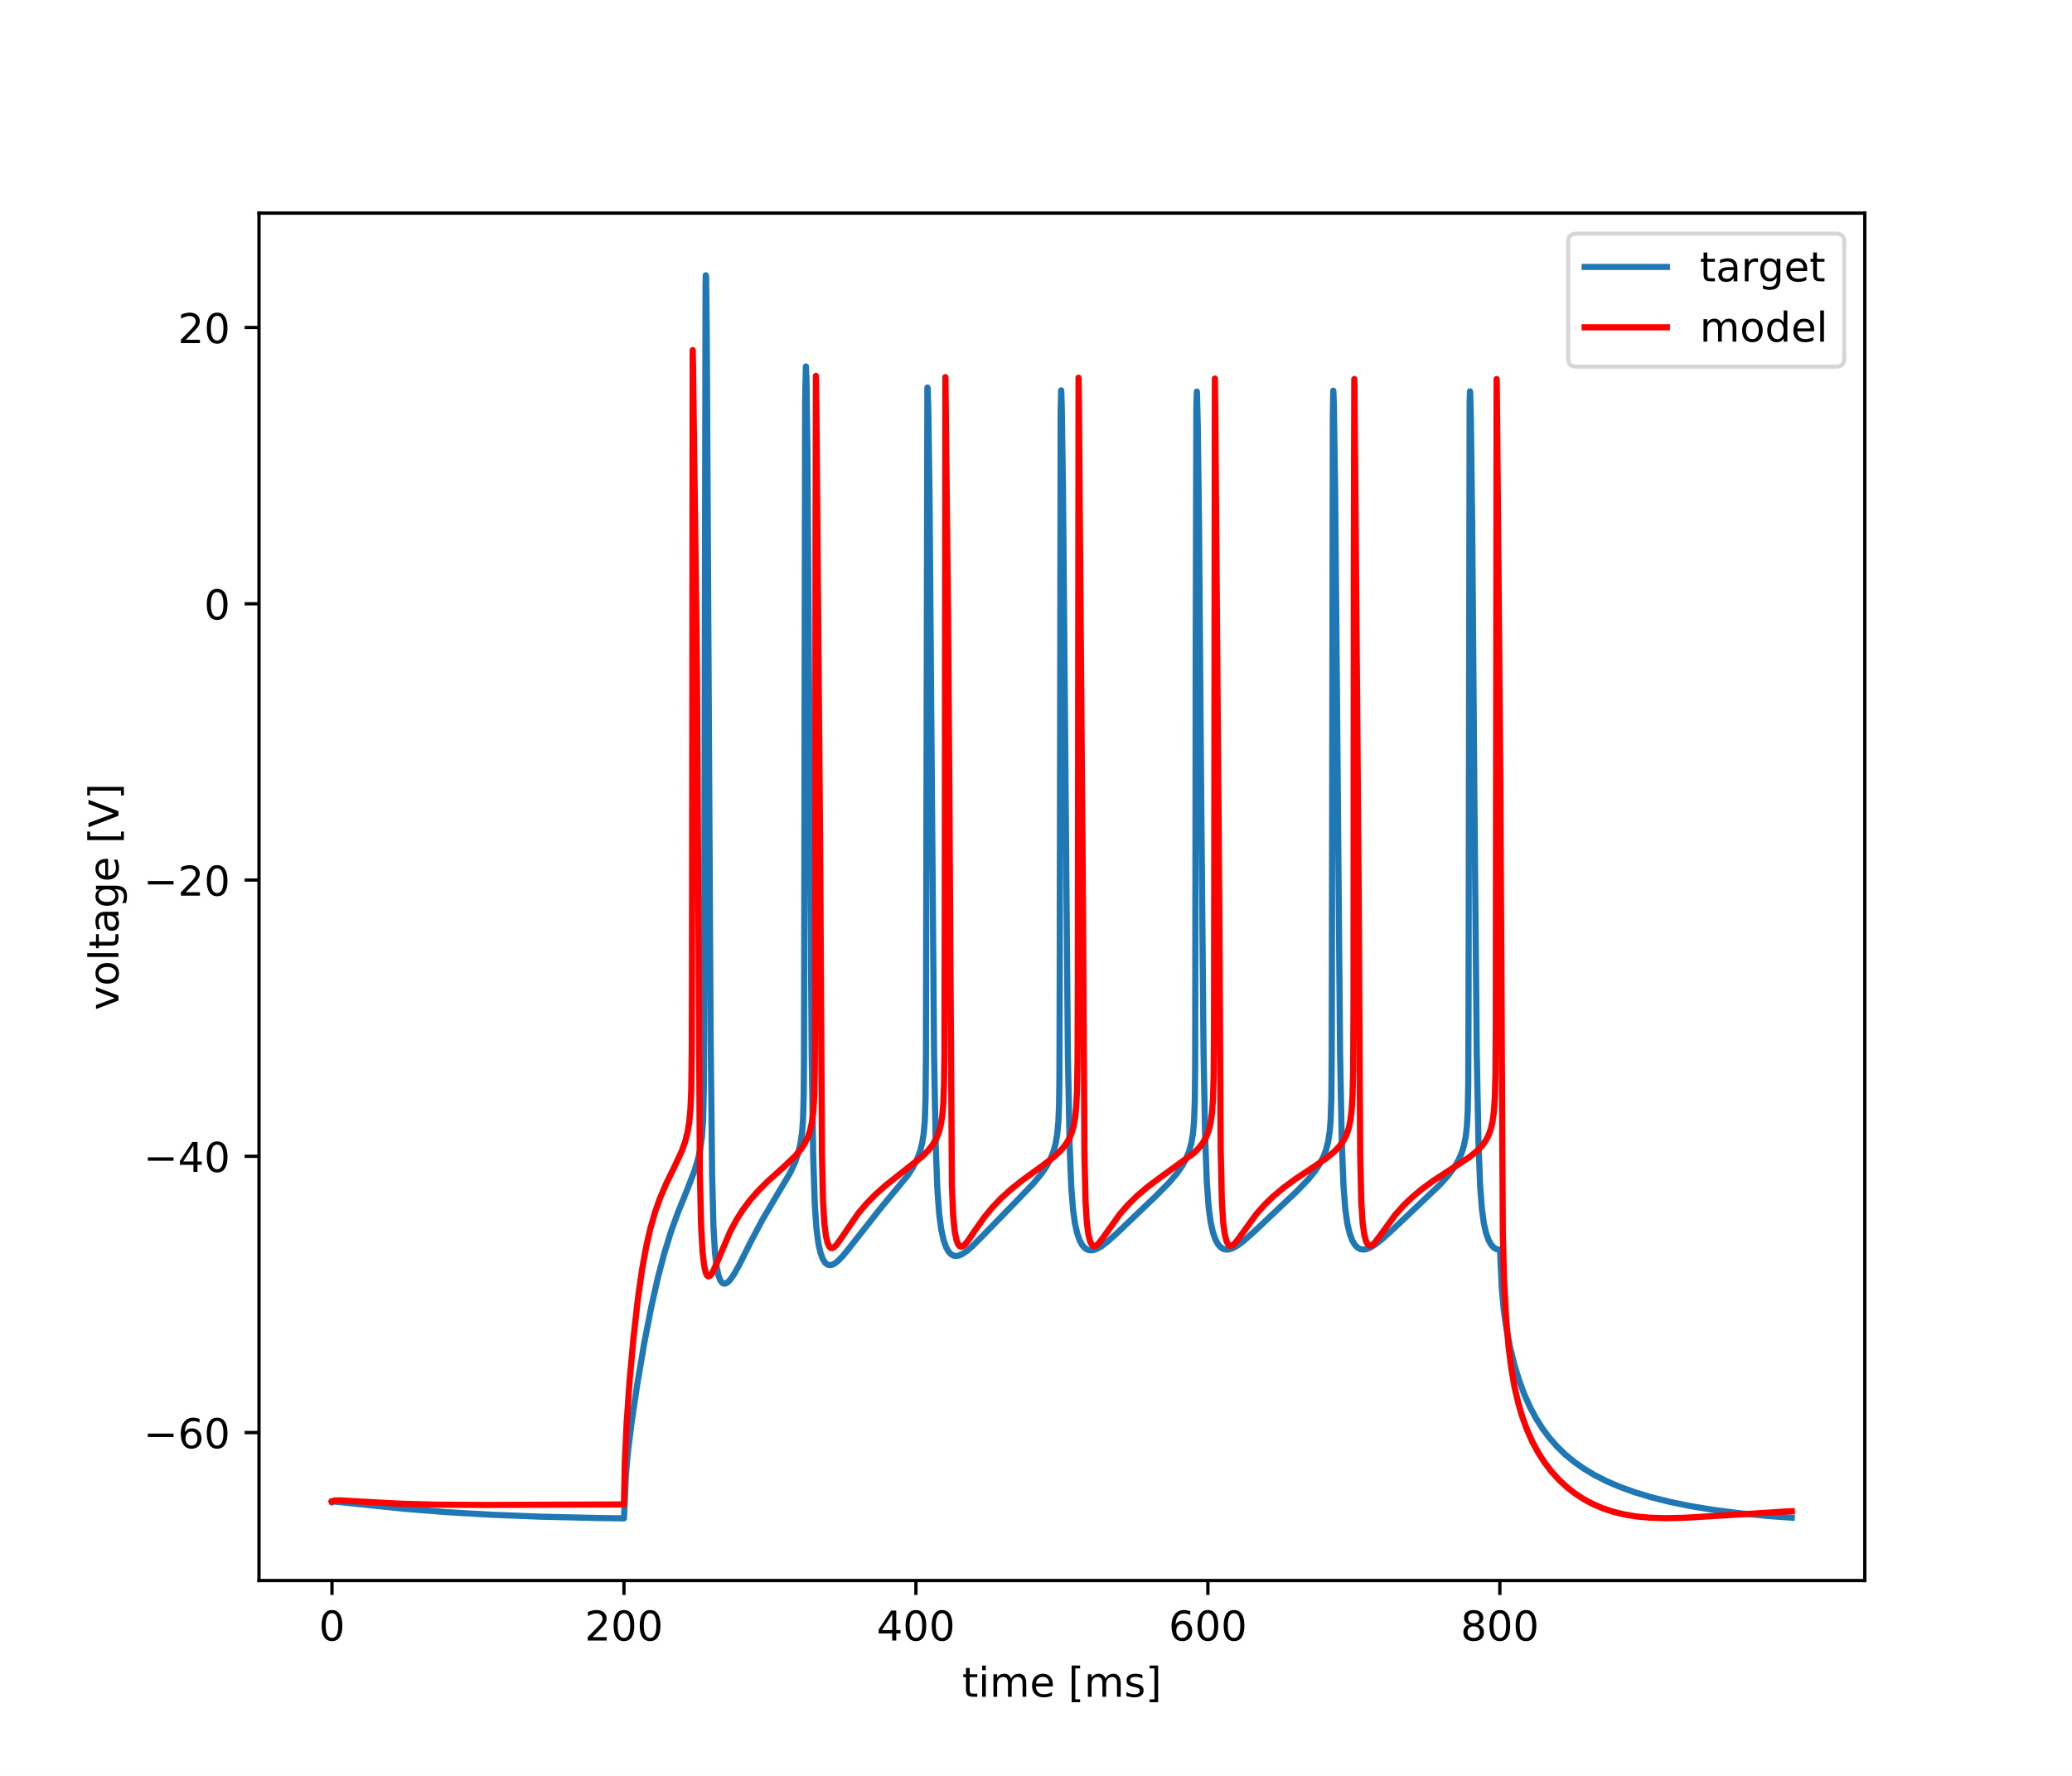
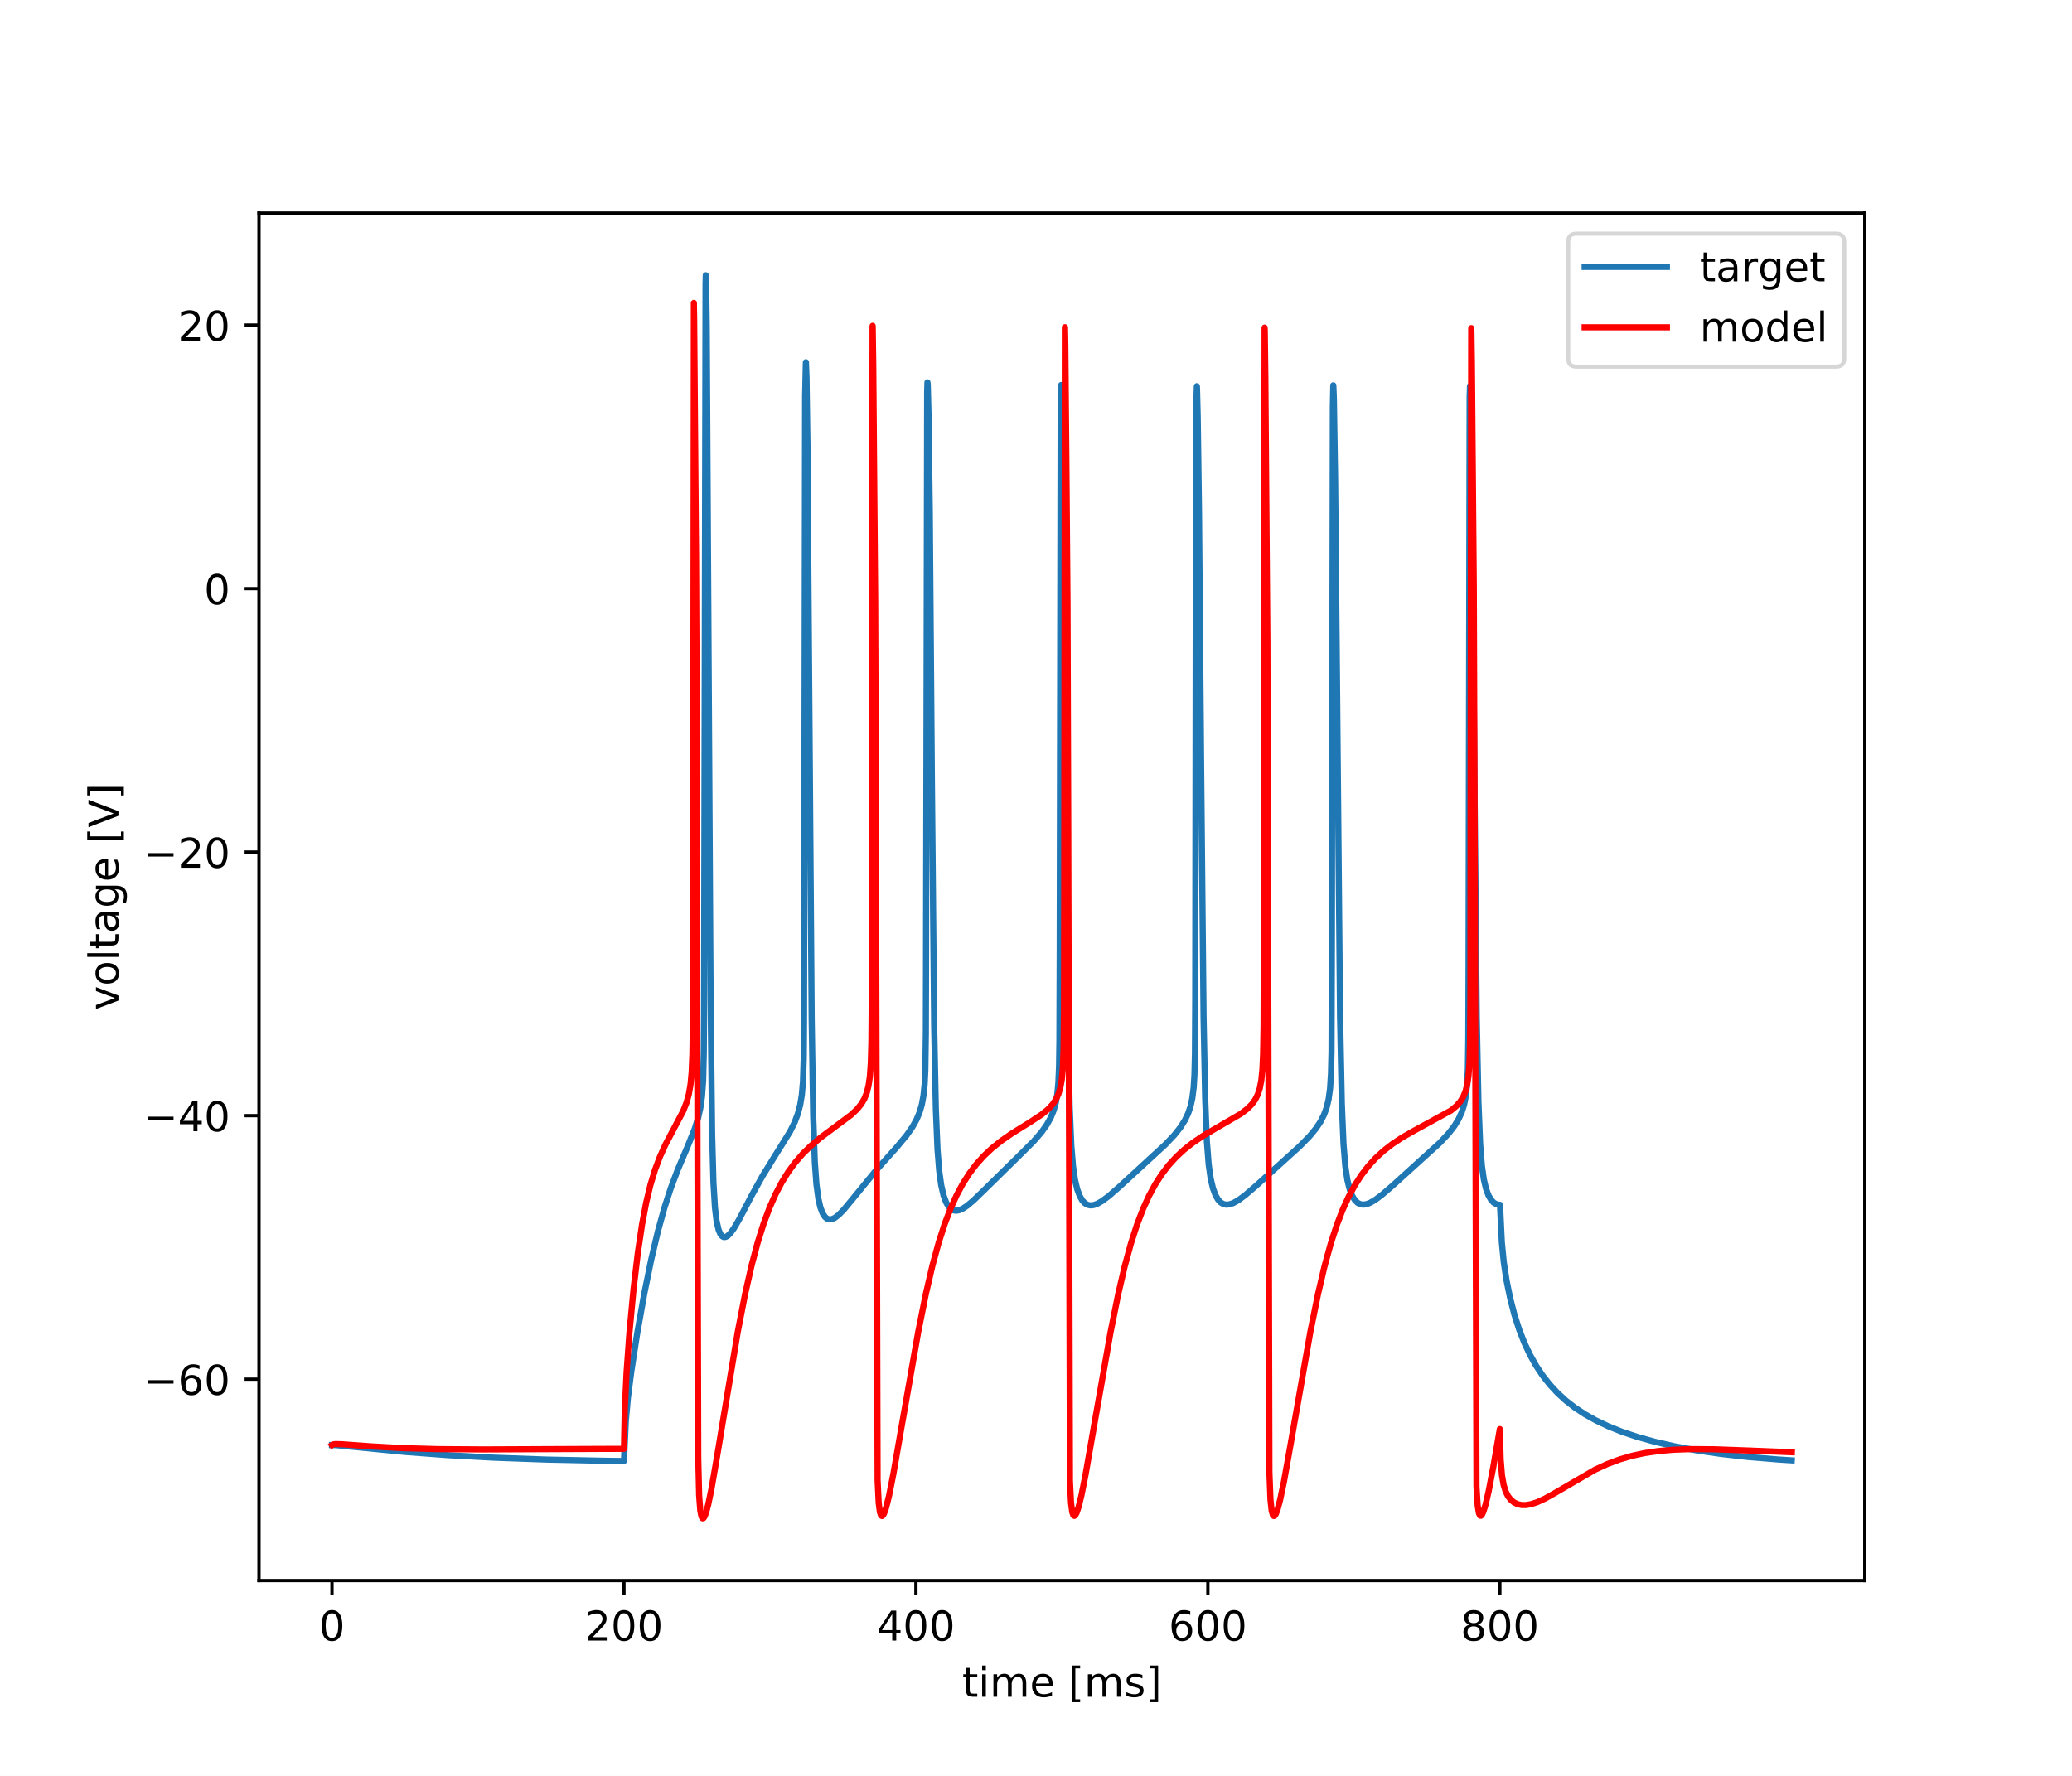
<svg xmlns="http://www.w3.org/2000/svg" xmlns:xlink="http://www.w3.org/1999/xlink" height="432pt" version="1.1" viewBox="0 0 504 432" width="504pt">
  <defs>
    <style type="text/css">
*{stroke-linecap:butt;stroke-linejoin:round;}
  </style>
  </defs>
  <g id="figure_1">
    <g id="patch_1">
      <path d="M 0 432  L 504 432  L 504 0  L 0 0  z " style="fill:#ffffff;" />
    </g>
    <g id="axes_1">
      <g id="patch_2">
        <path d="M 63 384.48  L 453.6 384.48  L 453.6 51.84  L 63 51.84  z " style="fill:#ffffff;" />
      </g>
      <g id="matplotlib.axis_1">
        <g id="xtick_1">
          <g id="line2d_1">
            <defs>
-               <path d="M 0 0  L 0 3.5  " id="mc77b4376dc" style="stroke:#000000;stroke-width:0.8;" />
-             </defs>
-             <g>
-               <use style="stroke:#000000;stroke-width:0.8;" x="80.755" xlink:href="#mc77b4376dc" y="384.48" />
+               <path d="M 0 0  L 0 3.5  " id="mb74c21cca7" style="stroke:#000000;stroke-width:0.8;" />
+             </defs>
+             <g>
+               <use style="stroke:#000000;stroke-width:0.8;" x="80.755" xlink:href="#mb74c21cca7" y="384.48" />
            </g>
          </g>
          <g id="text_1">
            <defs>
              <path d="M 31.781 66.406  Q 24.172 66.406 20.328 58.906  Q 16.5 51.422 16.5 36.375  Q 16.5 21.391 20.328 13.891  Q 24.172 6.391 31.781 6.391  Q 39.453 6.391 43.281 13.891  Q 47.125 21.391 47.125 36.375  Q 47.125 51.422 43.281 58.906  Q 39.453 66.406 31.781 66.406  z M 31.781 74.219  Q 44.047 74.219 50.516 64.516  Q 56.984 54.828 56.984 36.375  Q 56.984 17.969 50.516 8.266  Q 44.047 -1.422 31.781 -1.422  Q 19.531 -1.422 13.062 8.266  Q 6.594 17.969 6.594 36.375  Q 6.594 54.828 13.062 64.516  Q 19.531 74.219 31.781 74.219  z " id="DejaVuSans-48" />
            </defs>
            <g transform="translate(77.5733 399.0784)scale(0.1 -0.1)">
              <use xlink:href="#DejaVuSans-48" />
            </g>
          </g>
        </g>
        <g id="xtick_2">
          <g id="line2d_2">
            <g>
-               <use style="stroke:#000000;stroke-width:0.8;" x="151.773" xlink:href="#mc77b4376dc" y="384.48" />
+               <use style="stroke:#000000;stroke-width:0.8;" x="151.773" xlink:href="#mb74c21cca7" y="384.48" />
            </g>
          </g>
          <g id="text_2">
            <defs>
              <path d="M 19.188 8.297  L 53.609 8.297  L 53.609 0  L 7.328 0  L 7.328 8.297  Q 12.938 14.109 22.625 23.891  Q 32.328 33.688 34.812 36.531  Q 39.547 41.844 41.422 45.531  Q 43.312 49.219 43.312 52.781  Q 43.312 58.594 39.234 62.25  Q 35.156 65.922 28.609 65.922  Q 23.969 65.922 18.812 64.312  Q 13.672 62.703 7.812 59.422  L 7.812 69.391  Q 13.766 71.781 18.938 73  Q 24.125 74.219 28.422 74.219  Q 39.75 74.219 46.484 68.547  Q 53.219 62.891 53.219 53.422  Q 53.219 48.922 51.531 44.891  Q 49.859 40.875 45.406 35.406  Q 44.188 33.984 37.641 27.219  Q 31.109 20.453 19.188 8.297  z " id="DejaVuSans-50" />
            </defs>
            <g transform="translate(142.229 399.0784)scale(0.1 -0.1)">
              <use xlink:href="#DejaVuSans-50" />
              <use x="63.623" xlink:href="#DejaVuSans-48" />
              <use x="127.246" xlink:href="#DejaVuSans-48" />
            </g>
          </g>
        </g>
        <g id="xtick_3">
          <g id="line2d_3">
            <g>
-               <use style="stroke:#000000;stroke-width:0.8;" x="222.791" xlink:href="#mc77b4376dc" y="384.48" />
+               <use style="stroke:#000000;stroke-width:0.8;" x="222.791" xlink:href="#mb74c21cca7" y="384.48" />
            </g>
          </g>
          <g id="text_3">
            <defs>
              <path d="M 37.797 64.312  L 12.891 25.391  L 37.797 25.391  z M 35.203 72.906  L 47.609 72.906  L 47.609 25.391  L 58.016 25.391  L 58.016 17.188  L 47.609 17.188  L 47.609 0  L 37.797 0  L 37.797 17.188  L 4.891 17.188  L 4.891 26.703  z " id="DejaVuSans-52" />
            </defs>
            <g transform="translate(213.2472 399.0784)scale(0.1 -0.1)">
              <use xlink:href="#DejaVuSans-52" />
              <use x="63.623" xlink:href="#DejaVuSans-48" />
              <use x="127.246" xlink:href="#DejaVuSans-48" />
            </g>
          </g>
        </g>
        <g id="xtick_4">
          <g id="line2d_4">
            <g>
-               <use style="stroke:#000000;stroke-width:0.8;" x="293.809" xlink:href="#mc77b4376dc" y="384.48" />
+               <use style="stroke:#000000;stroke-width:0.8;" x="293.809" xlink:href="#mb74c21cca7" y="384.48" />
            </g>
          </g>
          <g id="text_4">
            <defs>
              <path d="M 33.016 40.375  Q 26.375 40.375 22.484 35.828  Q 18.609 31.297 18.609 23.391  Q 18.609 15.531 22.484 10.953  Q 26.375 6.391 33.016 6.391  Q 39.656 6.391 43.531 10.953  Q 47.406 15.531 47.406 23.391  Q 47.406 31.297 43.531 35.828  Q 39.656 40.375 33.016 40.375  z M 52.594 71.297  L 52.594 62.312  Q 48.875 64.062 45.094 64.984  Q 41.312 65.922 37.594 65.922  Q 27.828 65.922 22.672 59.328  Q 17.531 52.734 16.797 39.406  Q 19.672 43.656 24.016 45.922  Q 28.375 48.188 33.594 48.188  Q 44.578 48.188 50.953 41.516  Q 57.328 34.859 57.328 23.391  Q 57.328 12.156 50.688 5.359  Q 44.047 -1.422 33.016 -1.422  Q 20.359 -1.422 13.672 8.266  Q 6.984 17.969 6.984 36.375  Q 6.984 53.656 15.188 63.938  Q 23.391 74.219 37.203 74.219  Q 40.922 74.219 44.703 73.484  Q 48.484 72.75 52.594 71.297  z " id="DejaVuSans-54" />
            </defs>
            <g transform="translate(284.2653 399.0784)scale(0.1 -0.1)">
              <use xlink:href="#DejaVuSans-54" />
              <use x="63.623" xlink:href="#DejaVuSans-48" />
              <use x="127.246" xlink:href="#DejaVuSans-48" />
            </g>
          </g>
        </g>
        <g id="xtick_5">
          <g id="line2d_5">
            <g>
-               <use style="stroke:#000000;stroke-width:0.8;" x="364.827" xlink:href="#mc77b4376dc" y="384.48" />
+               <use style="stroke:#000000;stroke-width:0.8;" x="364.827" xlink:href="#mb74c21cca7" y="384.48" />
            </g>
          </g>
          <g id="text_5">
            <defs>
              <path d="M 31.781 34.625  Q 24.75 34.625 20.719 30.859  Q 16.703 27.094 16.703 20.516  Q 16.703 13.922 20.719 10.156  Q 24.75 6.391 31.781 6.391  Q 38.812 6.391 42.859 10.172  Q 46.922 13.969 46.922 20.516  Q 46.922 27.094 42.891 30.859  Q 38.875 34.625 31.781 34.625  z M 21.922 38.812  Q 15.578 40.375 12.031 44.719  Q 8.5 49.078 8.5 55.328  Q 8.5 64.062 14.719 69.141  Q 20.953 74.219 31.781 74.219  Q 42.672 74.219 48.875 69.141  Q 55.078 64.062 55.078 55.328  Q 55.078 49.078 51.531 44.719  Q 48 40.375 41.703 38.812  Q 48.828 37.156 52.797 32.312  Q 56.781 27.484 56.781 20.516  Q 56.781 9.906 50.312 4.234  Q 43.844 -1.422 31.781 -1.422  Q 19.734 -1.422 13.25 4.234  Q 6.781 9.906 6.781 20.516  Q 6.781 27.484 10.781 32.312  Q 14.797 37.156 21.922 38.812  z M 18.312 54.391  Q 18.312 48.734 21.844 45.562  Q 25.391 42.391 31.781 42.391  Q 38.141 42.391 41.719 45.562  Q 45.312 48.734 45.312 54.391  Q 45.312 60.062 41.719 63.234  Q 38.141 66.406 31.781 66.406  Q 25.391 66.406 21.844 63.234  Q 18.312 60.062 18.312 54.391  z " id="DejaVuSans-56" />
            </defs>
            <g transform="translate(355.2835 399.0784)scale(0.1 -0.1)">
              <use xlink:href="#DejaVuSans-56" />
              <use x="63.623" xlink:href="#DejaVuSans-48" />
              <use x="127.246" xlink:href="#DejaVuSans-48" />
            </g>
          </g>
        </g>
        <g id="text_6">
          <defs>
            <path d="M 18.312 70.219  L 18.312 54.688  L 36.812 54.688  L 36.812 47.703  L 18.312 47.703  L 18.312 18.016  Q 18.312 11.328 20.141 9.422  Q 21.969 7.516 27.594 7.516  L 36.812 7.516  L 36.812 0  L 27.594 0  Q 17.188 0 13.234 3.875  Q 9.281 7.766 9.281 18.016  L 9.281 47.703  L 2.688 47.703  L 2.688 54.688  L 9.281 54.688  L 9.281 70.219  z " id="DejaVuSans-116" />
            <path d="M 9.422 54.688  L 18.406 54.688  L 18.406 0  L 9.422 0  z M 9.422 75.984  L 18.406 75.984  L 18.406 64.594  L 9.422 64.594  z " id="DejaVuSans-105" />
            <path d="M 52 44.188  Q 55.375 50.25 60.062 53.125  Q 64.75 56 71.094 56  Q 79.641 56 84.281 50.016  Q 88.922 44.047 88.922 33.016  L 88.922 0  L 79.891 0  L 79.891 32.719  Q 79.891 40.578 77.094 44.375  Q 74.312 48.188 68.609 48.188  Q 61.625 48.188 57.562 43.547  Q 53.516 38.922 53.516 30.906  L 53.516 0  L 44.484 0  L 44.484 32.719  Q 44.484 40.625 41.703 44.406  Q 38.922 48.188 33.109 48.188  Q 26.219 48.188 22.156 43.531  Q 18.109 38.875 18.109 30.906  L 18.109 0  L 9.078 0  L 9.078 54.688  L 18.109 54.688  L 18.109 46.188  Q 21.188 51.219 25.484 53.609  Q 29.781 56 35.688 56  Q 41.656 56 45.828 52.969  Q 50 49.953 52 44.188  z " id="DejaVuSans-109" />
            <path d="M 56.203 29.594  L 56.203 25.203  L 14.891 25.203  Q 15.484 15.922 20.484 11.062  Q 25.484 6.203 34.422 6.203  Q 39.594 6.203 44.453 7.469  Q 49.312 8.734 54.109 11.281  L 54.109 2.781  Q 49.266 0.734 44.188 -0.344  Q 39.109 -1.422 33.891 -1.422  Q 20.797 -1.422 13.156 6.188  Q 5.516 13.812 5.516 26.812  Q 5.516 40.234 12.766 48.109  Q 20.016 56 32.328 56  Q 43.359 56 49.781 48.891  Q 56.203 41.797 56.203 29.594  z M 47.219 32.234  Q 47.125 39.594 43.094 43.984  Q 39.062 48.391 32.422 48.391  Q 24.906 48.391 20.391 44.141  Q 15.875 39.891 15.188 32.172  z " id="DejaVuSans-101" />
            <path id="DejaVuSans-32" />
            <path d="M 8.594 75.984  L 29.297 75.984  L 29.297 69  L 17.578 69  L 17.578 -6.203  L 29.297 -6.203  L 29.297 -13.188  L 8.594 -13.188  z " id="DejaVuSans-91" />
            <path d="M 44.281 53.078  L 44.281 44.578  Q 40.484 46.531 36.375 47.5  Q 32.281 48.484 27.875 48.484  Q 21.188 48.484 17.844 46.438  Q 14.5 44.391 14.5 40.281  Q 14.5 37.156 16.891 35.375  Q 19.281 33.594 26.516 31.984  L 29.594 31.297  Q 39.156 29.25 43.188 25.516  Q 47.219 21.781 47.219 15.094  Q 47.219 7.469 41.188 3.016  Q 35.156 -1.422 24.609 -1.422  Q 20.219 -1.422 15.453 -0.562  Q 10.688 0.297 5.422 2  L 5.422 11.281  Q 10.406 8.688 15.234 7.391  Q 20.062 6.109 24.812 6.109  Q 31.156 6.109 34.562 8.281  Q 37.984 10.453 37.984 14.406  Q 37.984 18.062 35.516 20.016  Q 33.062 21.969 24.703 23.781  L 21.578 24.516  Q 13.234 26.266 9.516 29.906  Q 5.812 33.547 5.812 39.891  Q 5.812 47.609 11.281 51.797  Q 16.75 56 26.812 56  Q 31.781 56 36.172 55.266  Q 40.578 54.547 44.281 53.078  z " id="DejaVuSans-115" />
            <path d="M 30.422 75.984  L 30.422 -13.188  L 9.719 -13.188  L 9.719 -6.203  L 21.391 -6.203  L 21.391 69  L 9.719 69  L 9.719 75.984  z " id="DejaVuSans-93" />
          </defs>
          <g transform="translate(234.0383 412.7566)scale(0.1 -0.1)">
            <use xlink:href="#DejaVuSans-116" />
            <use x="39.209" xlink:href="#DejaVuSans-105" />
            <use x="66.992" xlink:href="#DejaVuSans-109" />
            <use x="164.404" xlink:href="#DejaVuSans-101" />
            <use x="225.928" xlink:href="#DejaVuSans-32" />
            <use x="257.715" xlink:href="#DejaVuSans-91" />
            <use x="296.729" xlink:href="#DejaVuSans-109" />
            <use x="394.141" xlink:href="#DejaVuSans-115" />
            <use x="446.24" xlink:href="#DejaVuSans-93" />
          </g>
        </g>
      </g>
      <g id="matplotlib.axis_2">
        <g id="ytick_1">
          <g id="line2d_6">
            <defs>
-               <path d="M 0 0  L -3.5 0  " id="m3195584100" style="stroke:#000000;stroke-width:0.8;" />
-             </defs>
-             <g>
-               <use style="stroke:#000000;stroke-width:0.8;" x="63" xlink:href="#m3195584100" y="348.483" />
+               <path d="M 0 0  L -3.5 0  " id="mc55c7855f9" style="stroke:#000000;stroke-width:0.8;" />
+             </defs>
+             <g>
+               <use style="stroke:#000000;stroke-width:0.8;" x="63" xlink:href="#mc55c7855f9" y="335.494" />
            </g>
          </g>
          <g id="text_7">
            <defs>
              <path d="M 10.594 35.5  L 73.188 35.5  L 73.188 27.203  L 10.594 27.203  z " id="DejaVuSans-8722" />
            </defs>
-             <g transform="translate(34.89531 352.2824)scale(0.1 -0.1)">
+             <g transform="translate(34.89531 339.293)scale(0.1 -0.1)">
              <use xlink:href="#DejaVuSans-8722" />
              <use x="83.789" xlink:href="#DejaVuSans-54" />
              <use x="147.412" xlink:href="#DejaVuSans-48" />
            </g>
          </g>
        </g>
        <g id="ytick_2">
          <g id="line2d_7">
            <g>
-               <use style="stroke:#000000;stroke-width:0.8;" x="63" xlink:href="#m3195584100" y="281.279" />
+               <use style="stroke:#000000;stroke-width:0.8;" x="63" xlink:href="#mc55c7855f9" y="271.391" />
            </g>
          </g>
          <g id="text_8">
-             <g transform="translate(34.89531 285.0786)scale(0.1 -0.1)">
+             <g transform="translate(34.89531 275.1899)scale(0.1 -0.1)">
              <use xlink:href="#DejaVuSans-8722" />
              <use x="83.789" xlink:href="#DejaVuSans-52" />
              <use x="147.412" xlink:href="#DejaVuSans-48" />
            </g>
          </g>
        </g>
        <g id="ytick_3">
          <g id="line2d_8">
            <g>
-               <use style="stroke:#000000;stroke-width:0.8;" x="63" xlink:href="#m3195584100" y="214.076" />
+               <use style="stroke:#000000;stroke-width:0.8;" x="63" xlink:href="#mc55c7855f9" y="207.288" />
            </g>
          </g>
          <g id="text_9">
-             <g transform="translate(34.89531 217.8748)scale(0.1 -0.1)">
+             <g transform="translate(34.89531 211.0869)scale(0.1 -0.1)">
              <use xlink:href="#DejaVuSans-8722" />
              <use x="83.789" xlink:href="#DejaVuSans-50" />
              <use x="147.412" xlink:href="#DejaVuSans-48" />
            </g>
          </g>
        </g>
        <g id="ytick_4">
          <g id="line2d_9">
            <g>
-               <use style="stroke:#000000;stroke-width:0.8;" x="63" xlink:href="#m3195584100" y="146.872" />
+               <use style="stroke:#000000;stroke-width:0.8;" x="63" xlink:href="#mc55c7855f9" y="143.185" />
            </g>
          </g>
          <g id="text_10">
-             <g transform="translate(49.6375 150.6709)scale(0.1 -0.1)">
+             <g transform="translate(49.6375 146.9838)scale(0.1 -0.1)">
              <use xlink:href="#DejaVuSans-48" />
            </g>
          </g>
        </g>
        <g id="ytick_5">
          <g id="line2d_10">
            <g>
-               <use style="stroke:#000000;stroke-width:0.8;" x="63" xlink:href="#m3195584100" y="79.668" />
+               <use style="stroke:#000000;stroke-width:0.8;" x="63" xlink:href="#mc55c7855f9" y="79.082" />
            </g>
          </g>
          <g id="text_11">
-             <g transform="translate(43.275 83.46712)scale(0.1 -0.1)">
+             <g transform="translate(43.275 82.88078)scale(0.1 -0.1)">
              <use xlink:href="#DejaVuSans-50" />
              <use x="63.623" xlink:href="#DejaVuSans-48" />
            </g>
          </g>
        </g>
        <g id="text_12">
          <defs>
            <path d="M 2.984 54.688  L 12.5 54.688  L 29.594 8.797  L 46.688 54.688  L 56.203 54.688  L 35.688 0  L 23.484 0  z " id="DejaVuSans-118" />
            <path d="M 30.609 48.391  Q 23.391 48.391 19.188 42.75  Q 14.984 37.109 14.984 27.297  Q 14.984 17.484 19.156 11.844  Q 23.344 6.203 30.609 6.203  Q 37.797 6.203 41.984 11.859  Q 46.188 17.531 46.188 27.297  Q 46.188 37.016 41.984 42.703  Q 37.797 48.391 30.609 48.391  z M 30.609 56  Q 42.328 56 49.016 48.375  Q 55.719 40.766 55.719 27.297  Q 55.719 13.875 49.016 6.219  Q 42.328 -1.422 30.609 -1.422  Q 18.844 -1.422 12.172 6.219  Q 5.516 13.875 5.516 27.297  Q 5.516 40.766 12.172 48.375  Q 18.844 56 30.609 56  z " id="DejaVuSans-111" />
            <path d="M 9.422 75.984  L 18.406 75.984  L 18.406 0  L 9.422 0  z " id="DejaVuSans-108" />
            <path d="M 34.281 27.484  Q 23.391 27.484 19.188 25  Q 14.984 22.516 14.984 16.5  Q 14.984 11.719 18.141 8.906  Q 21.297 6.109 26.703 6.109  Q 34.188 6.109 38.703 11.406  Q 43.219 16.703 43.219 25.484  L 43.219 27.484  z M 52.203 31.203  L 52.203 0  L 43.219 0  L 43.219 8.297  Q 40.141 3.328 35.547 0.953  Q 30.953 -1.422 24.312 -1.422  Q 15.922 -1.422 10.953 3.297  Q 6 8.016 6 15.922  Q 6 25.141 12.172 29.828  Q 18.359 34.516 30.609 34.516  L 43.219 34.516  L 43.219 35.406  Q 43.219 41.609 39.141 45  Q 35.062 48.391 27.688 48.391  Q 23 48.391 18.547 47.266  Q 14.109 46.141 10.016 43.891  L 10.016 52.203  Q 14.938 54.109 19.578 55.047  Q 24.219 56 28.609 56  Q 40.484 56 46.344 49.844  Q 52.203 43.703 52.203 31.203  z " id="DejaVuSans-97" />
            <path d="M 45.406 27.984  Q 45.406 37.75 41.375 43.109  Q 37.359 48.484 30.078 48.484  Q 22.859 48.484 18.828 43.109  Q 14.797 37.75 14.797 27.984  Q 14.797 18.266 18.828 12.891  Q 22.859 7.516 30.078 7.516  Q 37.359 7.516 41.375 12.891  Q 45.406 18.266 45.406 27.984  z M 54.391 6.781  Q 54.391 -7.172 48.188 -13.984  Q 42 -20.797 29.203 -20.797  Q 24.469 -20.797 20.266 -20.094  Q 16.062 -19.391 12.109 -17.922  L 12.109 -9.188  Q 16.062 -11.328 19.922 -12.344  Q 23.781 -13.375 27.781 -13.375  Q 36.625 -13.375 41.016 -8.766  Q 45.406 -4.156 45.406 5.172  L 45.406 9.625  Q 42.625 4.781 38.281 2.391  Q 33.938 0 27.875 0  Q 17.828 0 11.672 7.656  Q 5.516 15.328 5.516 27.984  Q 5.516 40.672 11.672 48.328  Q 17.828 56 27.875 56  Q 33.938 56 38.281 53.609  Q 42.625 51.219 45.406 46.391  L 45.406 54.688  L 54.391 54.688  z " id="DejaVuSans-103" />
            <path d="M 28.609 0  L 0.781 72.906  L 11.078 72.906  L 34.188 11.531  L 57.328 72.906  L 67.578 72.906  L 39.797 0  z " id="DejaVuSans-86" />
          </defs>
          <g transform="translate(28.81563 245.7537)rotate(-90)scale(0.1 -0.1)">
            <use xlink:href="#DejaVuSans-118" />
            <use x="59.18" xlink:href="#DejaVuSans-111" />
            <use x="120.361" xlink:href="#DejaVuSans-108" />
            <use x="148.145" xlink:href="#DejaVuSans-116" />
            <use x="187.354" xlink:href="#DejaVuSans-97" />
            <use x="248.633" xlink:href="#DejaVuSans-103" />
            <use x="312.109" xlink:href="#DejaVuSans-101" />
            <use x="373.633" xlink:href="#DejaVuSans-32" />
            <use x="405.42" xlink:href="#DejaVuSans-91" />
            <use x="444.434" xlink:href="#DejaVuSans-86" />
            <use x="512.842" xlink:href="#DejaVuSans-93" />
          </g>
        </g>
      </g>
      <g id="line2d_11">
-         <path clip-path="url(#pa476eb9082)" d="M 80.755 365.284  L 81.696 365.296  L 85.708 365.715  L 98.527 367.04  L 108.611 367.839  L 119.442 368.47  L 131.533 368.946  L 145.701 369.275  L 151.773 369.36  L 151.862 367.335  L 152.234 359.084  L 152.731 353.309  L 153.566 346.486  L 154.986 336.872  L 156.726 326.629  L 158.413 317.968  L 160.029 310.794  L 161.591 304.86  L 163.153 299.805  L 164.84 295.12  L 167.237 289.204  L 168.941 284.765  L 169.794 281.935  L 170.362 279.297  L 170.752 276.439  L 171.036 272.334  L 171.196 265.096  L 171.249 257.049  L 171.622 69.305  L 171.676 66.96  L 171.747 67.201  L 171.906 80.054  L 172.19 132.832  L 172.847 251.33  L 173.22 285.898  L 173.54 298.296  L 173.913 304.76  L 174.303 308.143  L 174.783 310.358  L 175.226 311.474  L 175.688 312.067  L 176.096 312.261  L 176.523 312.217  L 177.02 311.924  L 177.677 311.238  L 178.511 310.027  L 179.772 307.771  L 182.808 301.707  L 185.471 296.68  L 188.134 292.155  L 192.2 285.307  L 193.336 282.872  L 194.117 280.657  L 194.685 278.32  L 195.094 275.522  L 195.325 272.559  L 195.502 266.598  L 195.573 257.35  L 195.626 229.823  L 195.84 97.829  L 196.017 89.184  L 196.035 89.142  L 196.177 92.888  L 196.408 109.991  L 196.745 158.875  L 197.437 256.622  L 197.81 281.395  L 198.201 293.136  L 198.591 298.781  L 199.071 302.484  L 199.55 304.656  L 200.083 306.152  L 200.651 307.098  L 201.219 307.591  L 201.77 307.758  L 202.302 307.701  L 202.977 307.397  L 203.794 306.778  L 204.948 305.597  L 206.705 303.434  L 214.162 293.954  L 220.696 286.069  L 222.081 283.941  L 223.039 282.076  L 223.767 280.17  L 224.3 278.137  L 224.691 275.709  L 224.957 272.568  L 225.135 267.226  L 225.223 258.27  L 225.578 94.387  L 225.596 94.267  L 225.649 94.446  L 225.809 99.933  L 226.111 121.79  L 226.484 168.516  L 227.212 256.928  L 227.62 278.947  L 227.993 288.995  L 228.437 295.164  L 228.934 298.975  L 229.502 301.589  L 230.106 303.33  L 230.692 304.403  L 231.313 305.087  L 231.899 305.422  L 232.538 305.53  L 233.266 305.411  L 234.136 305.021  L 235.237 304.264  L 236.781 302.903  L 239.303 300.346  L 247.399 292.025  L 251.429 287.819  L 253.311 285.54  L 254.607 283.633  L 255.548 281.867  L 256.258 280.065  L 256.791 278.093  L 257.181 275.755  L 257.448 272.75  L 257.608 268.796  L 257.696 262.278  L 257.767 239.074  L 257.998 100.24  L 258.122 94.96  L 258.158 95.57  L 258.264 99.054  L 258.566 119.492  L 258.957 163.94  L 259.756 256.759  L 260.182 278.723  L 260.59 288.878  L 261.016 294.274  L 261.496 297.699  L 262.028 300.045  L 262.65 301.795  L 263.271 302.916  L 263.893 303.613  L 264.532 304.009  L 265.207 304.163  L 265.952 304.099  L 266.84 303.786  L 267.941 303.15  L 269.45 301.998  L 271.722 299.956  L 281.168 290.933  L 284.435 287.619  L 286.281 285.441  L 287.577 283.58  L 288.518 281.854  L 289.246 280.046  L 289.779 278.114  L 290.152 275.972  L 290.436 272.984  L 290.631 267.841  L 290.72 259.426  L 290.844 161.906  L 291.004 99.377  L 291.128 95.254  L 291.164 95.785  L 291.341 103.25  L 291.643 126.954  L 292.176 193.002  L 292.762 256.249  L 293.152 276.838  L 293.561 287.786  L 294.004 293.737  L 294.484 297.295  L 295.052 299.833  L 295.673 301.582  L 296.277 302.679  L 296.916 303.407  L 297.555 303.811  L 298.248 303.978  L 299.029 303.914  L 299.952 303.589  L 301.124 302.911  L 302.669 301.735  L 305.136 299.535  L 315.434 289.806  L 318.151 286.986  L 319.837 284.924  L 321.062 283.07  L 321.95 281.317  L 322.589 279.585  L 323.069 277.681  L 323.424 275.399  L 323.672 272.448  L 323.85 266.9  L 323.939 256.008  L 323.974 235.397  L 324.205 100.626  L 324.311 95.036  L 324.347 95.516  L 324.453 98.539  L 324.755 118.654  L 325.164 164.377  L 325.963 256.069  L 326.389 278.119  L 326.797 288.503  L 327.241 294.177  L 327.738 297.682  L 328.306 300.086  L 328.928 301.747  L 329.584 302.854  L 330.224 303.506  L 330.881 303.859  L 331.555 303.973  L 332.354 303.866  L 333.295 303.496  L 334.485 302.771  L 336.118 301.494  L 338.835 299.041  L 350.18 288.264  L 352.275 285.935  L 353.677 284.061  L 354.707 282.333  L 355.488 280.593  L 356.074 278.74  L 356.518 276.546  L 356.82 273.903  L 357.015 270.328  L 357.14 263.901  L 357.211 244.793  L 357.477 98.052  L 357.566 95.2  L 357.619 95.786  L 357.779 102.344  L 358.116 129.021  L 358.649 195.659  L 359.217 256.499  L 359.625 277.848  L 360.034 288.47  L 360.46 294.078  L 360.939 297.58  L 361.454 299.875  L 362.058 301.595  L 362.679 302.729  L 363.318 303.45  L 363.975 303.854  L 364.65 304.007  L 364.863 304.011  L 364.969 306.222  L 365.307 313.53  L 365.786 318.682  L 366.461 323.331  L 367.348 327.892  L 368.396 332.127  L 369.532 335.84  L 370.775 339.184  L 372.16 342.278  L 373.634 345.034  L 375.214 347.526  L 376.9 349.784  L 378.729 351.867  L 380.735 353.813  L 382.901 355.602  L 385.263 357.265  L 387.89 358.838  L 390.82 360.324  L 394.051 361.709  L 397.655 363.009  L 401.686 364.224  L 406.231 365.358  L 411.326 366.397  L 417.043 367.329  L 423.382 368.134  L 430.466 368.807  L 435.828 369.187  L 435.828 369.187  " style="fill:none;stroke:#1f77b4;stroke-linecap:square;stroke-width:1.5;" />
+         <path clip-path="url(#pd8afbcb2f9)" d="M 80.755 351.52  L 81.713 351.532  L 85.868 351.948  L 98.722 353.212  L 109.073 353.987  L 120.187 354.592  L 132.74 355.047  L 147.529 355.354  L 151.773 355.407  L 151.862 353.476  L 152.234 345.605  L 152.731 340.097  L 153.566 333.589  L 154.986 324.418  L 156.726 314.648  L 158.413 306.387  L 160.029 299.543  L 161.591 293.883  L 163.153 289.061  L 164.84 284.593  L 167.255 278.909  L 168.959 274.666  L 169.811 271.951  L 170.362 269.5  L 170.752 266.774  L 171.036 262.858  L 171.196 255.954  L 171.249 248.278  L 171.622 69.197  L 171.676 66.96  L 171.747 67.19  L 171.906 79.45  L 172.19 129.793  L 172.847 242.823  L 173.22 275.797  L 173.54 287.622  L 173.913 293.788  L 174.303 297.015  L 174.783 299.127  L 175.226 300.192  L 175.688 300.758  L 176.096 300.943  L 176.54 300.895  L 177.037 300.607  L 177.677 299.967  L 178.529 298.785  L 179.772 296.66  L 182.843 290.809  L 185.489 286.051  L 188.152 281.737  L 192.164 275.297  L 193.283 273.033  L 194.064 270.965  L 194.632 268.821  L 195.041 266.359  L 195.325 263.073  L 195.502 257.387  L 195.573 248.566  L 195.626 222.308  L 195.84 96.404  L 196.017 88.159  L 196.035 88.119  L 196.177 91.691  L 196.408 108.006  L 196.745 154.635  L 197.437 247.871  L 197.81 271.501  L 198.201 282.7  L 198.591 288.085  L 199.071 291.617  L 199.55 293.688  L 200.083 295.116  L 200.651 296.018  L 201.219 296.489  L 201.787 296.649  L 202.409 296.562  L 203.083 296.24  L 204.007 295.527  L 205.249 294.254  L 207.256 291.837  L 213.061 284.733  L 218.086 279.114  L 220.518 276.193  L 221.939 274.16  L 222.933 272.374  L 223.661 270.641  L 224.229 268.705  L 224.637 266.482  L 224.904 263.877  L 225.081 260.287  L 225.206 251.448  L 225.241 238.542  L 225.525 95.252  L 225.596 93.007  L 225.667 93.534  L 225.862 101.104  L 226.164 124.389  L 226.679 190.357  L 227.23 249.387  L 227.638 269.807  L 228.046 279.67  L 228.455 284.8  L 228.934 288.27  L 229.502 290.763  L 230.106 292.424  L 230.692 293.447  L 231.313 294.1  L 231.899 294.419  L 232.556 294.523  L 233.302 294.398  L 234.154 294.027  L 235.255 293.302  L 236.835 291.968  L 239.516 289.365  L 247.061 281.964  L 251.429 277.628  L 253.329 275.432  L 254.625 273.608  L 255.584 271.877  L 256.294 270.128  L 256.809 268.272  L 257.181 266.121  L 257.448 263.254  L 257.608 259.484  L 257.696 253.266  L 257.767 231.132  L 257.998 98.704  L 258.122 93.669  L 258.158 94.25  L 258.264 97.573  L 258.566 117.068  L 258.957 159.465  L 259.756 248.002  L 260.182 268.952  L 260.59 278.639  L 261.016 283.785  L 261.496 287.052  L 262.028 289.29  L 262.65 290.96  L 263.271 292.029  L 263.893 292.694  L 264.532 293.071  L 265.224 293.22  L 266.023 293.141  L 266.946 292.81  L 268.118 292.136  L 269.716 290.938  L 272.255 288.726  L 283.44 278.443  L 285.66 276.101  L 287.133 274.239  L 288.199 272.549  L 288.98 270.916  L 289.566 269.204  L 290.01 267.232  L 290.347 264.599  L 290.542 261.446  L 290.667 256.29  L 290.738 242.834  L 290.844 157.525  L 291.004 97.881  L 291.128 93.949  L 291.164 94.455  L 291.341 101.576  L 291.643 124.185  L 292.176 187.187  L 292.762 247.515  L 293.152 267.154  L 293.561 277.597  L 294.004 283.274  L 294.484 286.667  L 295.052 289.089  L 295.673 290.757  L 296.277 291.803  L 296.934 292.512  L 297.573 292.89  L 298.248 293.042  L 299.047 292.977  L 299.97 292.663  L 301.159 292.001  L 302.775 290.818  L 305.261 288.694  L 316.091 278.904  L 318.523 276.428  L 320.104 274.516  L 321.222 272.831  L 322.057 271.187  L 322.696 269.432  L 323.175 267.424  L 323.53 264.815  L 323.761 261.078  L 323.885 255.797  L 323.974 227.626  L 324.205 99.073  L 324.311 93.74  L 324.347 94.198  L 324.453 97.082  L 324.755 116.269  L 325.164 159.882  L 325.963 247.344  L 326.389 268.376  L 326.797 278.281  L 327.241 283.693  L 327.738 287.036  L 328.306 289.33  L 328.928 290.914  L 329.584 291.97  L 330.241 292.604  L 330.881 292.928  L 331.573 293.038  L 332.39 292.926  L 333.313 292.574  L 334.503 291.879  L 336.154 290.644  L 338.87 288.301  L 350.233 278  L 352.328 275.769  L 353.748 273.942  L 354.778 272.264  L 355.559 270.554  L 356.128 268.768  L 356.554 266.655  L 356.855 263.922  L 357.051 259.97  L 357.157 252.453  L 357.211 236.588  L 357.477 96.618  L 357.566 93.897  L 357.619 94.456  L 357.779 100.711  L 358.116 126.158  L 358.649 189.721  L 359.217 247.754  L 359.625 268.118  L 360.034 278.249  L 360.46 283.599  L 360.939 286.939  L 361.454 289.128  L 362.058 290.769  L 362.679 291.851  L 363.336 292.552  L 363.993 292.931  L 364.65 293.07  L 364.863 293.074  L 364.969 295.183  L 365.307 302.153  L 365.786 307.068  L 366.461 311.502  L 367.348 315.853  L 368.396 319.892  L 369.532 323.434  L 370.775 326.623  L 372.16 329.575  L 373.634 332.203  L 375.231 334.606  L 376.954 336.797  L 378.853 338.845  L 380.877 340.698  L 383.079 342.413  L 385.511 344.023  L 388.192 345.528  L 391.193 346.953  L 394.531 348.287  L 398.259 349.536  L 402.502 350.718  L 407.243 351.804  L 412.569 352.792  L 418.535 353.669  L 425.21 354.423  L 432.721 355.044  L 435.828 355.242  L 435.828 355.242  " style="fill:none;stroke:#1f77b4;stroke-linecap:square;stroke-width:1.5;" />
      </g>
      <g id="line2d_12">
-         <path clip-path="url(#pa476eb9082)" d="M 80.755 365.284  L 80.968 365.109  L 81.553 364.996  L 83.027 364.989  L 87.59 365.257  L 97.177 365.781  L 105.966 366.018  L 117.648 366.092  L 151.773 365.965  L 151.986 355.764  L 152.412 346.454  L 153.104 336.396  L 154.063 325.71  L 155.128 316.217  L 156.158 308.943  L 157.17 303.322  L 158.2 298.817  L 159.301 294.98  L 160.526 291.517  L 161.964 288.132  L 164.094 283.759  L 165.834 280.014  L 166.669 277.689  L 167.255 275.385  L 167.663 272.867  L 167.947 269.759  L 168.142 265.143  L 168.267 255.855  L 168.32 237.879  L 168.498 85.162  L 168.569 88.51  L 169.279 142.252  L 169.545 164.305  L 169.794 206.874  L 170.237 285.276  L 170.522 297.801  L 170.877 304.346  L 171.267 307.826  L 171.658 309.575  L 172.013 310.308  L 172.315 310.505  L 172.599 310.436  L 172.954 310.101  L 173.451 309.275  L 174.321 307.325  L 177.623 299.575  L 179.132 296.754  L 180.713 294.266  L 182.453 291.944  L 184.423 289.689  L 186.785 287.334  L 190.549 283.945  L 193.265 281.373  L 194.703 279.713  L 195.715 278.212  L 196.461 276.718  L 197.029 275.091  L 197.473 273.132  L 197.81 270.558  L 198.041 267.016  L 198.201 260.513  L 198.29 244.424  L 198.361 135.172  L 198.467 91.432  L 198.503 92.254  L 198.698 112.835  L 199.515 208.151  L 199.941 281.204  L 200.207 292.527  L 200.527 297.732  L 200.917 300.749  L 201.343 302.463  L 201.752 303.291  L 202.125 303.597  L 202.48 303.613  L 202.906 303.386  L 203.492 302.795  L 204.45 301.466  L 208.729 295.209  L 210.7 292.873  L 212.866 290.652  L 215.352 288.426  L 218.53 285.896  L 224.247 281.393  L 225.791 279.851  L 226.892 278.443  L 227.709 277.041  L 228.33 275.534  L 228.81 273.786  L 229.183 271.541  L 229.449 268.525  L 229.626 264.003  L 229.733 256.006  L 229.804 225.506  L 229.964 91.731  L 229.982 92.102  L 230.106 104.052  L 230.603 149.46  L 230.869 184.157  L 231.544 288.359  L 231.846 295.728  L 232.201 299.363  L 232.627 301.555  L 233.053 302.684  L 233.444 303.156  L 233.799 303.269  L 234.189 303.152  L 234.704 302.739  L 235.485 301.79  L 237.208 299.244  L 239.48 296.033  L 241.433 293.663  L 243.528 291.472  L 245.89 289.33  L 248.695 287.094  L 253.169 283.86  L 256.276 281.492  L 257.927 279.961  L 259.081 278.596  L 259.933 277.253  L 260.59 275.805  L 261.105 274.112  L 261.496 272.027  L 261.78 269.28  L 261.975 265.256  L 262.099 258.129  L 262.17 240.354  L 262.348 91.886  L 262.437 98.088  L 263.413 218.371  L 263.786 280.67  L 264.052 292.326  L 264.372 297.476  L 264.763 300.372  L 265.189 302.019  L 265.597 302.817  L 265.97 303.115  L 266.343 303.13  L 266.769 302.91  L 267.373 302.321  L 268.367 300.994  L 272.433 295.303  L 274.421 293.034  L 276.587 290.905  L 279.037 288.815  L 281.985 286.603  L 290.471 280.433  L 291.785 279.071  L 292.744 277.768  L 293.472 276.414  L 294.04 274.888  L 294.484 273.035  L 294.821 270.608  L 295.052 267.344  L 295.212 261.805  L 295.3 251.199  L 295.354 214.611  L 295.514 92.079  L 295.602 98.964  L 296.579 220.054  L 296.934 279.774  L 297.2 291.98  L 297.52 297.282  L 297.91 300.233  L 298.337 301.908  L 298.745 302.725  L 299.118 303.037  L 299.491 303.064  L 299.917 302.856  L 300.52 302.281  L 301.515 300.976  L 305.634 295.286  L 307.622 293.053  L 309.77 290.976  L 312.203 288.938  L 315.097 286.811  L 319.606 283.818  L 322.98 281.471  L 324.72 279.999  L 325.945 278.678  L 326.85 277.376  L 327.543 275.985  L 328.075 274.405  L 328.484 272.484  L 328.786 270.002  L 328.999 266.477  L 329.141 260.486  L 329.229 244.867  L 329.3 137.756  L 329.425 92.208  L 329.442 92.88  L 329.62 111.408  L 330.454 212.055  L 330.863 281.13  L 331.129 292.383  L 331.449 297.417  L 331.839 300.271  L 332.265 301.902  L 332.674 302.697  L 333.047 302.996  L 333.419 303.017  L 333.863 302.792  L 334.485 302.191  L 335.515 300.834  L 339.349 295.563  L 341.32 293.339  L 343.451 291.273  L 345.83 289.278  L 348.617 287.239  L 352.364 284.795  L 357.406 281.491  L 359.217 280.025  L 360.46 278.743  L 361.383 277.48  L 362.093 276.131  L 362.643 274.6  L 363.07 272.734  L 363.389 270.303  L 363.62 266.748  L 363.762 261.306  L 363.851 249.149  L 363.904 200.297  L 364.046 92.206  L 364.082 93.291  L 364.312 117.601  L 364.952 190.401  L 365.555 300.55  L 365.875 312  L 366.336 320.502  L 366.922 327.338  L 367.615 332.872  L 368.396 337.37  L 369.301 341.3  L 370.331 344.787  L 371.485 347.923  L 372.781 350.807  L 374.202 353.43  L 375.746 355.822  L 377.415 358  L 379.208 359.976  L 381.126 361.756  L 383.15 363.333  L 385.298 364.724  L 387.553 365.92  L 389.932 366.932  L 392.453 367.763  L 395.152 368.417  L 398.082 368.895  L 401.331 369.196  L 405.059 369.31  L 409.604 369.217  L 416.102 368.839  L 434.265 367.692  L 435.845 367.625  L 435.845 367.625  " style="fill:none;stroke:#ff0000;stroke-linecap:square;stroke-width:1.5;" />
+         <path clip-path="url(#pd8afbcb2f9)" d="M 80.755 351.52  L 80.968 351.371  L 81.589 351.283  L 83.258 351.325  L 90.2 351.834  L 98.012 352.271  L 106.428 352.509  L 117.595 352.585  L 145.843 352.459  L 151.773 352.441  L 151.986 342.71  L 152.412 333.826  L 153.104 324.222  L 154.081 313.84  L 155.146 304.794  L 156.176 297.861  L 157.188 292.509  L 158.218 288.229  L 159.301 284.652  L 160.508 281.43  L 161.893 278.377  L 163.704 274.957  L 166.172 270.294  L 166.988 268.231  L 167.557 266.182  L 167.965 263.822  L 168.249 260.767  L 168.426 256.479  L 168.533 248.838  L 168.586 232.996  L 168.782 73.688  L 168.853 78.106  L 169.314 136.251  L 169.51 182.899  L 169.669 286.119  L 169.847 354.755  L 170.06 363.776  L 170.344 367.489  L 170.646 368.966  L 170.894 369.342  L 171.09 369.316  L 171.338 368.993  L 171.711 368.073  L 172.261 366.052  L 173.078 362.106  L 174.357 354.673  L 179.47 323.913  L 181.245 314.8  L 182.825 307.814  L 184.299 302.268  L 185.737 297.69  L 187.175 293.828  L 188.649 290.496  L 190.158 287.62  L 191.738 285.079  L 193.425 282.786  L 195.236 280.7  L 197.242 278.728  L 199.568 276.761  L 202.657 274.461  L 207.043 271.192  L 208.516 269.793  L 209.528 268.531  L 210.274 267.244  L 210.842 265.806  L 211.268 264.105  L 211.588 261.891  L 211.819 258.655  L 211.961 253.712  L 212.049 242.682  L 212.103 194.47  L 212.245 79.418  L 212.262 79.251  L 212.28 79.56  L 212.405 88.113  L 212.884 146.221  L 213.061 200.386  L 213.47 360.123  L 213.736 365.61  L 214.038 367.881  L 214.322 368.665  L 214.553 368.788  L 214.766 368.632  L 215.085 368.055  L 215.565 366.647  L 216.257 363.846  L 217.287 358.655  L 219.24 347.417  L 223.341 324.047  L 225.206 314.766  L 226.821 307.811  L 228.33 302.271  L 229.786 297.75  L 231.242 293.939  L 232.716 290.693  L 234.225 287.894  L 235.805 285.426  L 237.474 283.228  L 239.267 281.232  L 241.238 279.372  L 243.475 277.572  L 246.156 275.712  L 250.506 273.014  L 253.435 271.077  L 254.98 269.8  L 256.063 268.623  L 256.862 267.424  L 257.466 266.107  L 257.927 264.549  L 258.282 262.513  L 258.531 259.777  L 258.708 255.141  L 258.815 245.249  L 258.868 215.204  L 259.028 79.601  L 259.046 79.609  L 259.134 84.184  L 259.419 115.861  L 259.667 146.908  L 259.845 202.074  L 260.253 360.183  L 260.519 365.589  L 260.821 367.853  L 261.105 368.635  L 261.336 368.755  L 261.549 368.598  L 261.869 368.02  L 262.348 366.611  L 263.04 363.811  L 264.07 358.627  L 266.041 347.305  L 270.107 324.205  L 271.971 314.946  L 273.587 308.006  L 275.096 302.476  L 276.552 297.962  L 278.008 294.158  L 279.481 290.92  L 280.99 288.131  L 282.57 285.674  L 284.239 283.491  L 286.015 281.533  L 287.95 279.728  L 290.116 278.014  L 292.637 276.308  L 295.904 274.382  L 301.852 270.924  L 303.432 269.711  L 304.533 268.594  L 305.35 267.449  L 305.971 266.183  L 306.45 264.673  L 306.805 262.805  L 307.072 260.176  L 307.249 256.263  L 307.356 249.655  L 307.427 227.687  L 307.604 79.699  L 307.64 80.385  L 307.782 91.192  L 308.279 155.269  L 308.439 214.041  L 308.776 358.16  L 309.025 364.736  L 309.327 367.54  L 309.628 368.582  L 309.859 368.783  L 310.055 368.695  L 310.339 368.268  L 310.765 367.152  L 311.386 364.833  L 312.309 360.429  L 313.836 351.888  L 318.736 323.993  L 320.583 314.876  L 322.199 307.978  L 323.708 302.485  L 325.164 298.002  L 326.619 294.224  L 328.093 291.01  L 329.602 288.242  L 331.165 285.832  L 332.816 283.688  L 334.591 281.747  L 336.509 279.98  L 338.639 278.32  L 341.089 276.698  L 344.09 274.99  L 352.949 270.137  L 354.263 269.039  L 355.204 267.97  L 355.914 266.826  L 356.465 265.504  L 356.891 263.865  L 357.211 261.69  L 357.441 258.455  L 357.583 253.41  L 357.672 241.664  L 357.725 186.811  L 357.867 79.944  L 357.885 79.819  L 357.903 80.137  L 358.027 88.44  L 358.489 142.627  L 358.666 191.023  L 359.146 361.644  L 359.43 366.245  L 359.732 368.092  L 360.016 368.687  L 360.229 368.722  L 360.46 368.492  L 360.815 367.752  L 361.347 366.034  L 362.111 362.739  L 363.283 356.576  L 364.827 347.638  L 365.023 354.975  L 365.342 358.845  L 365.751 361.221  L 366.23 362.783  L 366.816 363.959  L 367.49 364.832  L 368.254 365.464  L 369.106 365.883  L 370.065 366.103  L 371.148 366.118  L 372.408 365.906  L 373.918 365.415  L 375.782 364.563  L 378.356 363.122  L 387.997 357.508  L 391.015 356.126  L 393.945 355.029  L 396.91 354.157  L 399.999 353.482  L 403.337 352.984  L 407.065 352.657  L 411.433 352.506  L 416.972 352.549  L 425.921 352.873  L 435.845 353.268  L 435.845 353.268  " style="fill:none;stroke:#ff0000;stroke-linecap:square;stroke-width:1.5;" />
      </g>
      <g id="patch_3">
        <path d="M 63 384.48  L 63 51.84  " style="fill:none;stroke:#000000;stroke-linecap:square;stroke-linejoin:miter;stroke-width:0.8;" />
      </g>
      <g id="patch_4">
        <path d="M 453.6 384.48  L 453.6 51.84  " style="fill:none;stroke:#000000;stroke-linecap:square;stroke-linejoin:miter;stroke-width:0.8;" />
      </g>
      <g id="patch_5">
        <path d="M 63 384.48  L 453.6 384.48  " style="fill:none;stroke:#000000;stroke-linecap:square;stroke-linejoin:miter;stroke-width:0.8;" />
      </g>
      <g id="patch_6">
        <path d="M 63 51.84  L 453.6 51.84  " style="fill:none;stroke:#000000;stroke-linecap:square;stroke-linejoin:miter;stroke-width:0.8;" />
      </g>
      <g id="legend_1">
        <g id="patch_7">
          <path d="M 383.461 89.196  L 446.6 89.196  Q 448.6 89.196 448.6 87.196  L 448.6 58.84  Q 448.6 56.84 446.6 56.84  L 383.461 56.84  Q 381.461 56.84 381.461 58.84  L 381.461 87.196  Q 381.461 89.196 383.461 89.196  z " style="fill:#ffffff;opacity:0.8;stroke:#cccccc;stroke-linejoin:miter;" />
        </g>
        <g id="line2d_13">
          <path d="M 385.461 64.938  L 405.461 64.938  " style="fill:none;stroke:#1f77b4;stroke-linecap:square;stroke-width:1.5;" />
        </g>
        <g id="line2d_14" />
        <g id="text_13">
          <defs>
            <path d="M 41.109 46.297  Q 39.594 47.172 37.812 47.578  Q 36.031 48 33.891 48  Q 26.266 48 22.188 43.047  Q 18.109 38.094 18.109 28.812  L 18.109 0  L 9.078 0  L 9.078 54.688  L 18.109 54.688  L 18.109 46.188  Q 20.953 51.172 25.484 53.578  Q 30.031 56 36.531 56  Q 37.453 56 38.578 55.875  Q 39.703 55.766 41.062 55.516  z " id="DejaVuSans-114" />
          </defs>
          <g transform="translate(413.4609 68.43844)scale(0.1 -0.1)">
            <use xlink:href="#DejaVuSans-116" />
            <use x="39.209" xlink:href="#DejaVuSans-97" />
            <use x="100.488" xlink:href="#DejaVuSans-114" />
            <use x="141.586" xlink:href="#DejaVuSans-103" />
            <use x="205.062" xlink:href="#DejaVuSans-101" />
            <use x="266.586" xlink:href="#DejaVuSans-116" />
          </g>
        </g>
        <g id="line2d_15">
          <path d="M 385.461 79.617  L 405.461 79.617  " style="fill:none;stroke:#ff0000;stroke-linecap:square;stroke-width:1.5;" />
        </g>
        <g id="line2d_16" />
        <g id="text_14">
          <defs>
            <path d="M 45.406 46.391  L 45.406 75.984  L 54.391 75.984  L 54.391 0  L 45.406 0  L 45.406 8.203  Q 42.578 3.328 38.25 0.953  Q 33.938 -1.422 27.875 -1.422  Q 17.969 -1.422 11.734 6.484  Q 5.516 14.406 5.516 27.297  Q 5.516 40.188 11.734 48.094  Q 17.969 56 27.875 56  Q 33.938 56 38.25 53.625  Q 42.578 51.266 45.406 46.391  z M 14.797 27.297  Q 14.797 17.391 18.875 11.75  Q 22.953 6.109 30.078 6.109  Q 37.203 6.109 41.297 11.75  Q 45.406 17.391 45.406 27.297  Q 45.406 37.203 41.297 42.844  Q 37.203 48.484 30.078 48.484  Q 22.953 48.484 18.875 42.844  Q 14.797 37.203 14.797 27.297  z " id="DejaVuSans-100" />
          </defs>
          <g transform="translate(413.4609 83.11656)scale(0.1 -0.1)">
            <use xlink:href="#DejaVuSans-109" />
            <use x="97.412" xlink:href="#DejaVuSans-111" />
            <use x="158.594" xlink:href="#DejaVuSans-100" />
            <use x="222.07" xlink:href="#DejaVuSans-101" />
            <use x="283.594" xlink:href="#DejaVuSans-108" />
          </g>
        </g>
      </g>
    </g>
  </g>
  <defs>
-     <clipPath id="pa476eb9082">
+     <clipPath id="pd8afbcb2f9">
      <rect height="332.64" width="390.6" x="63" y="51.84" />
    </clipPath>
  </defs>
</svg>
